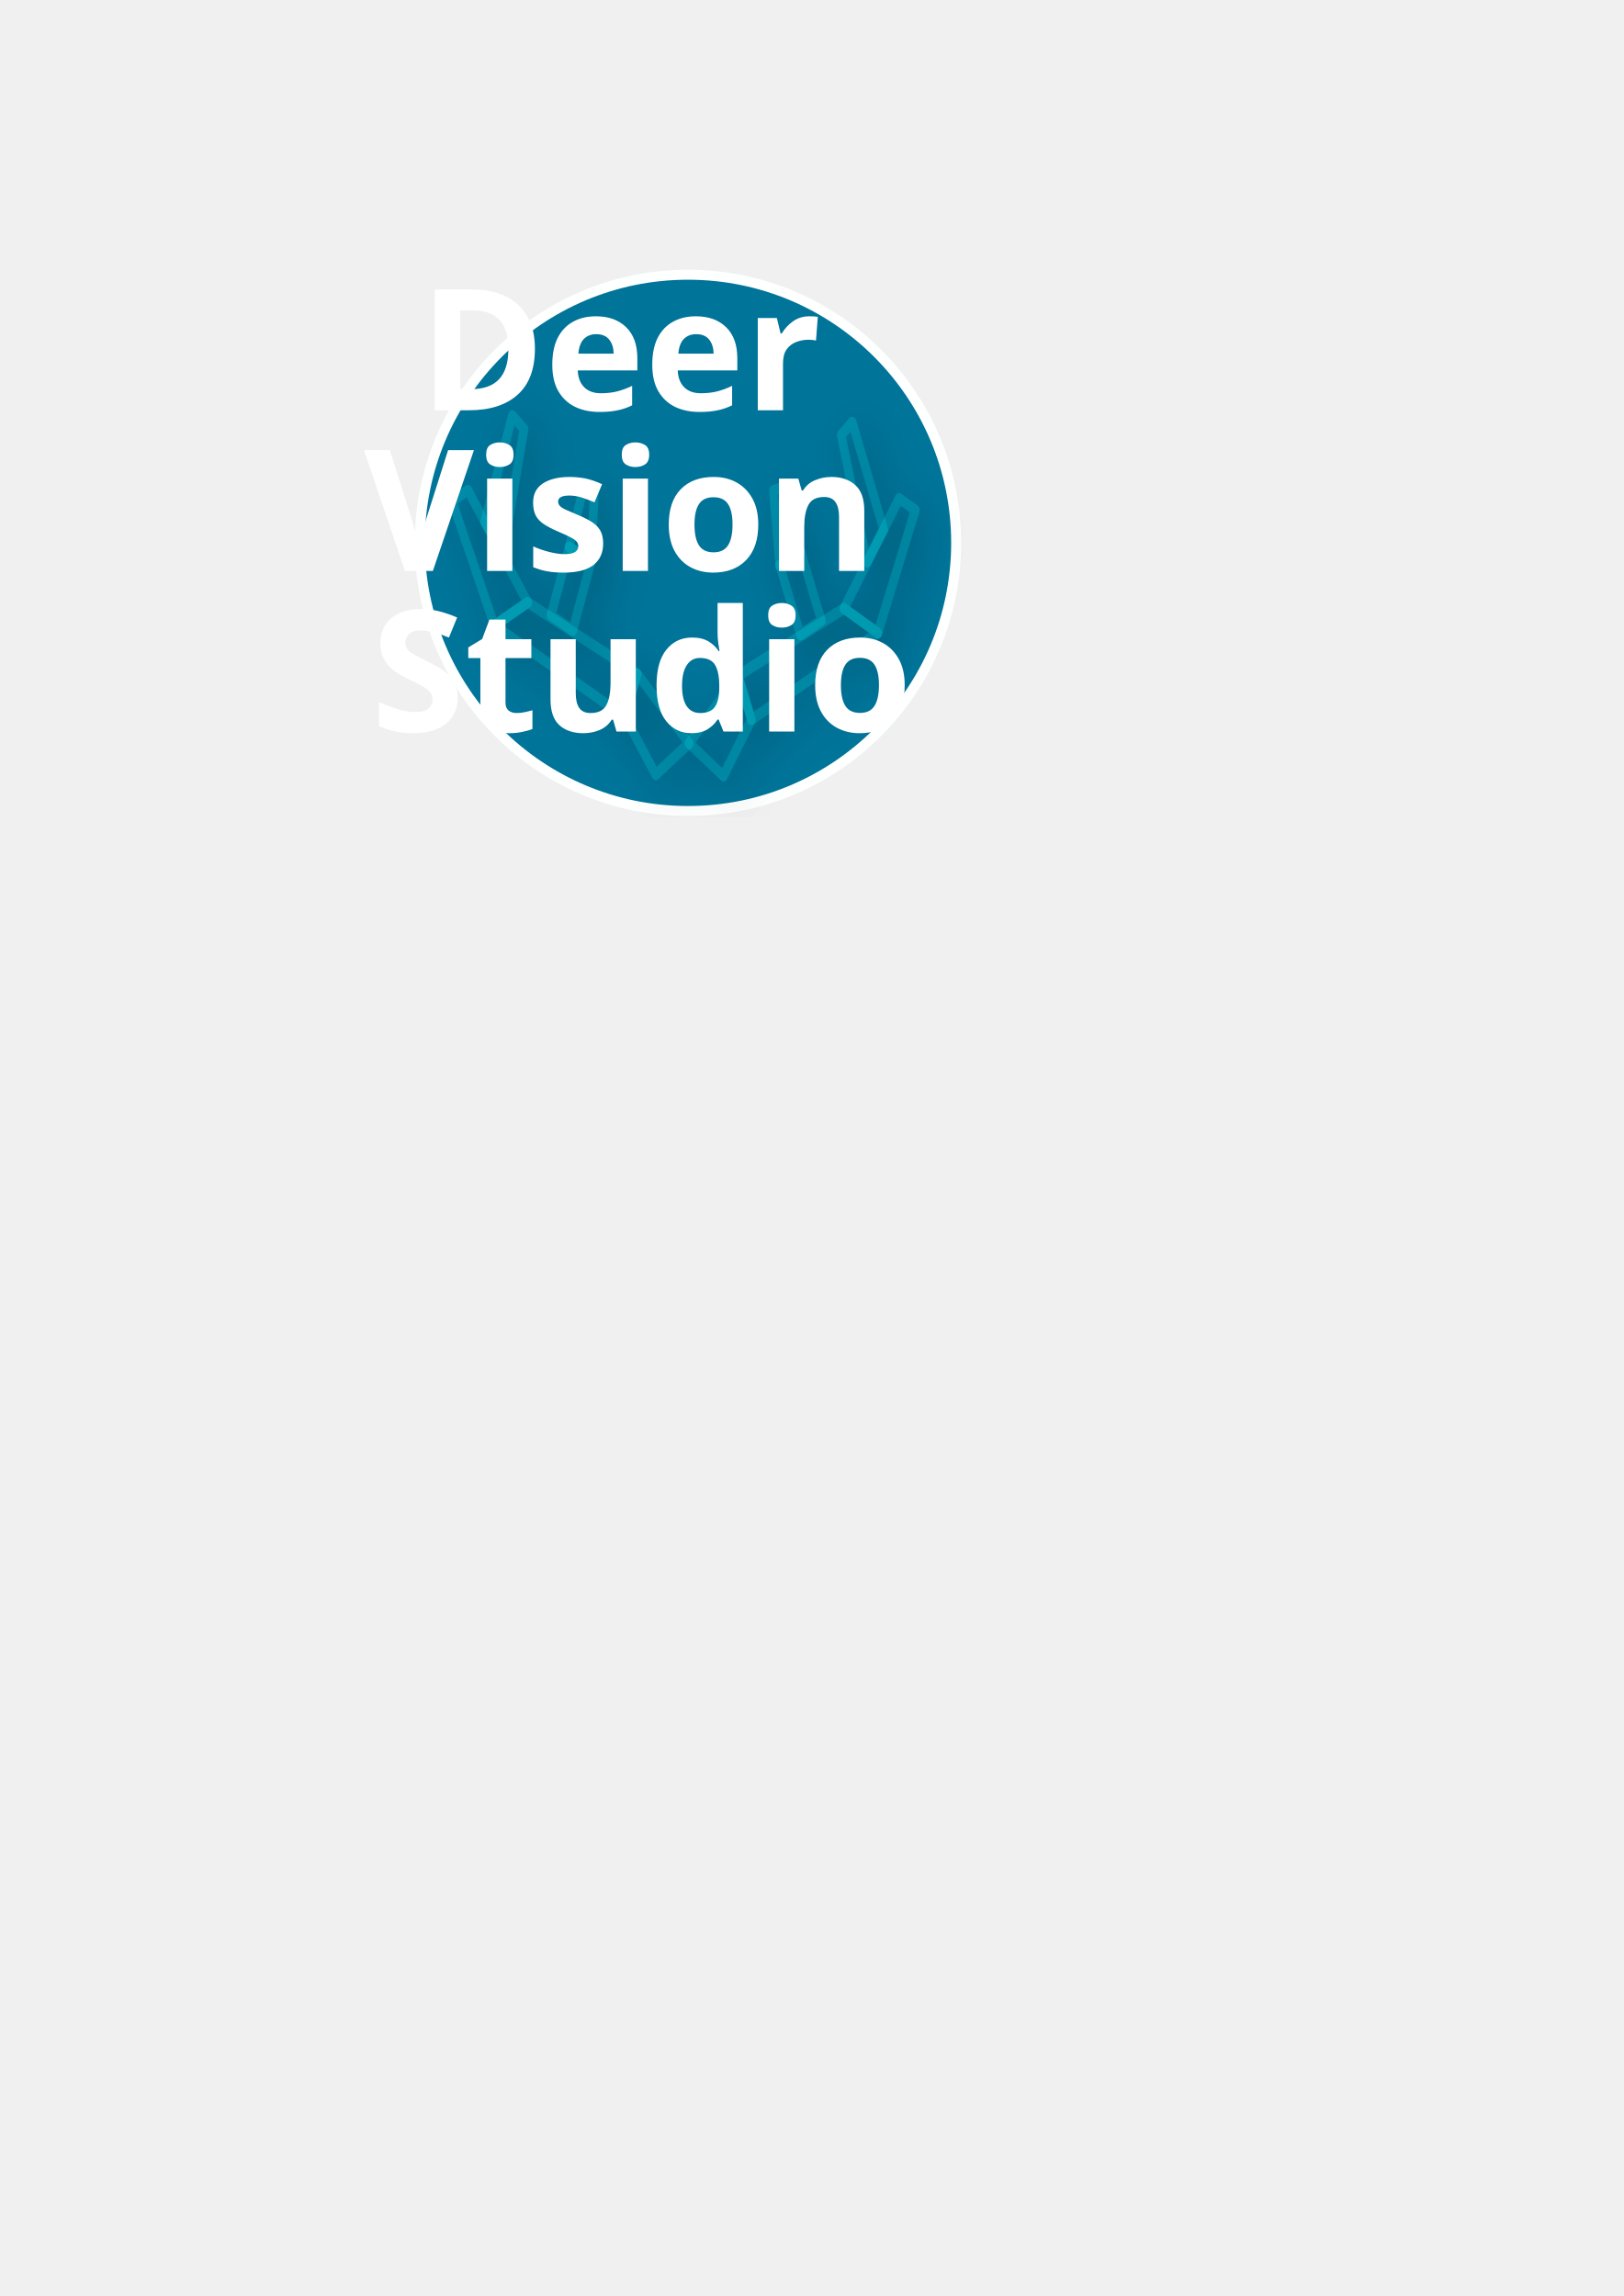
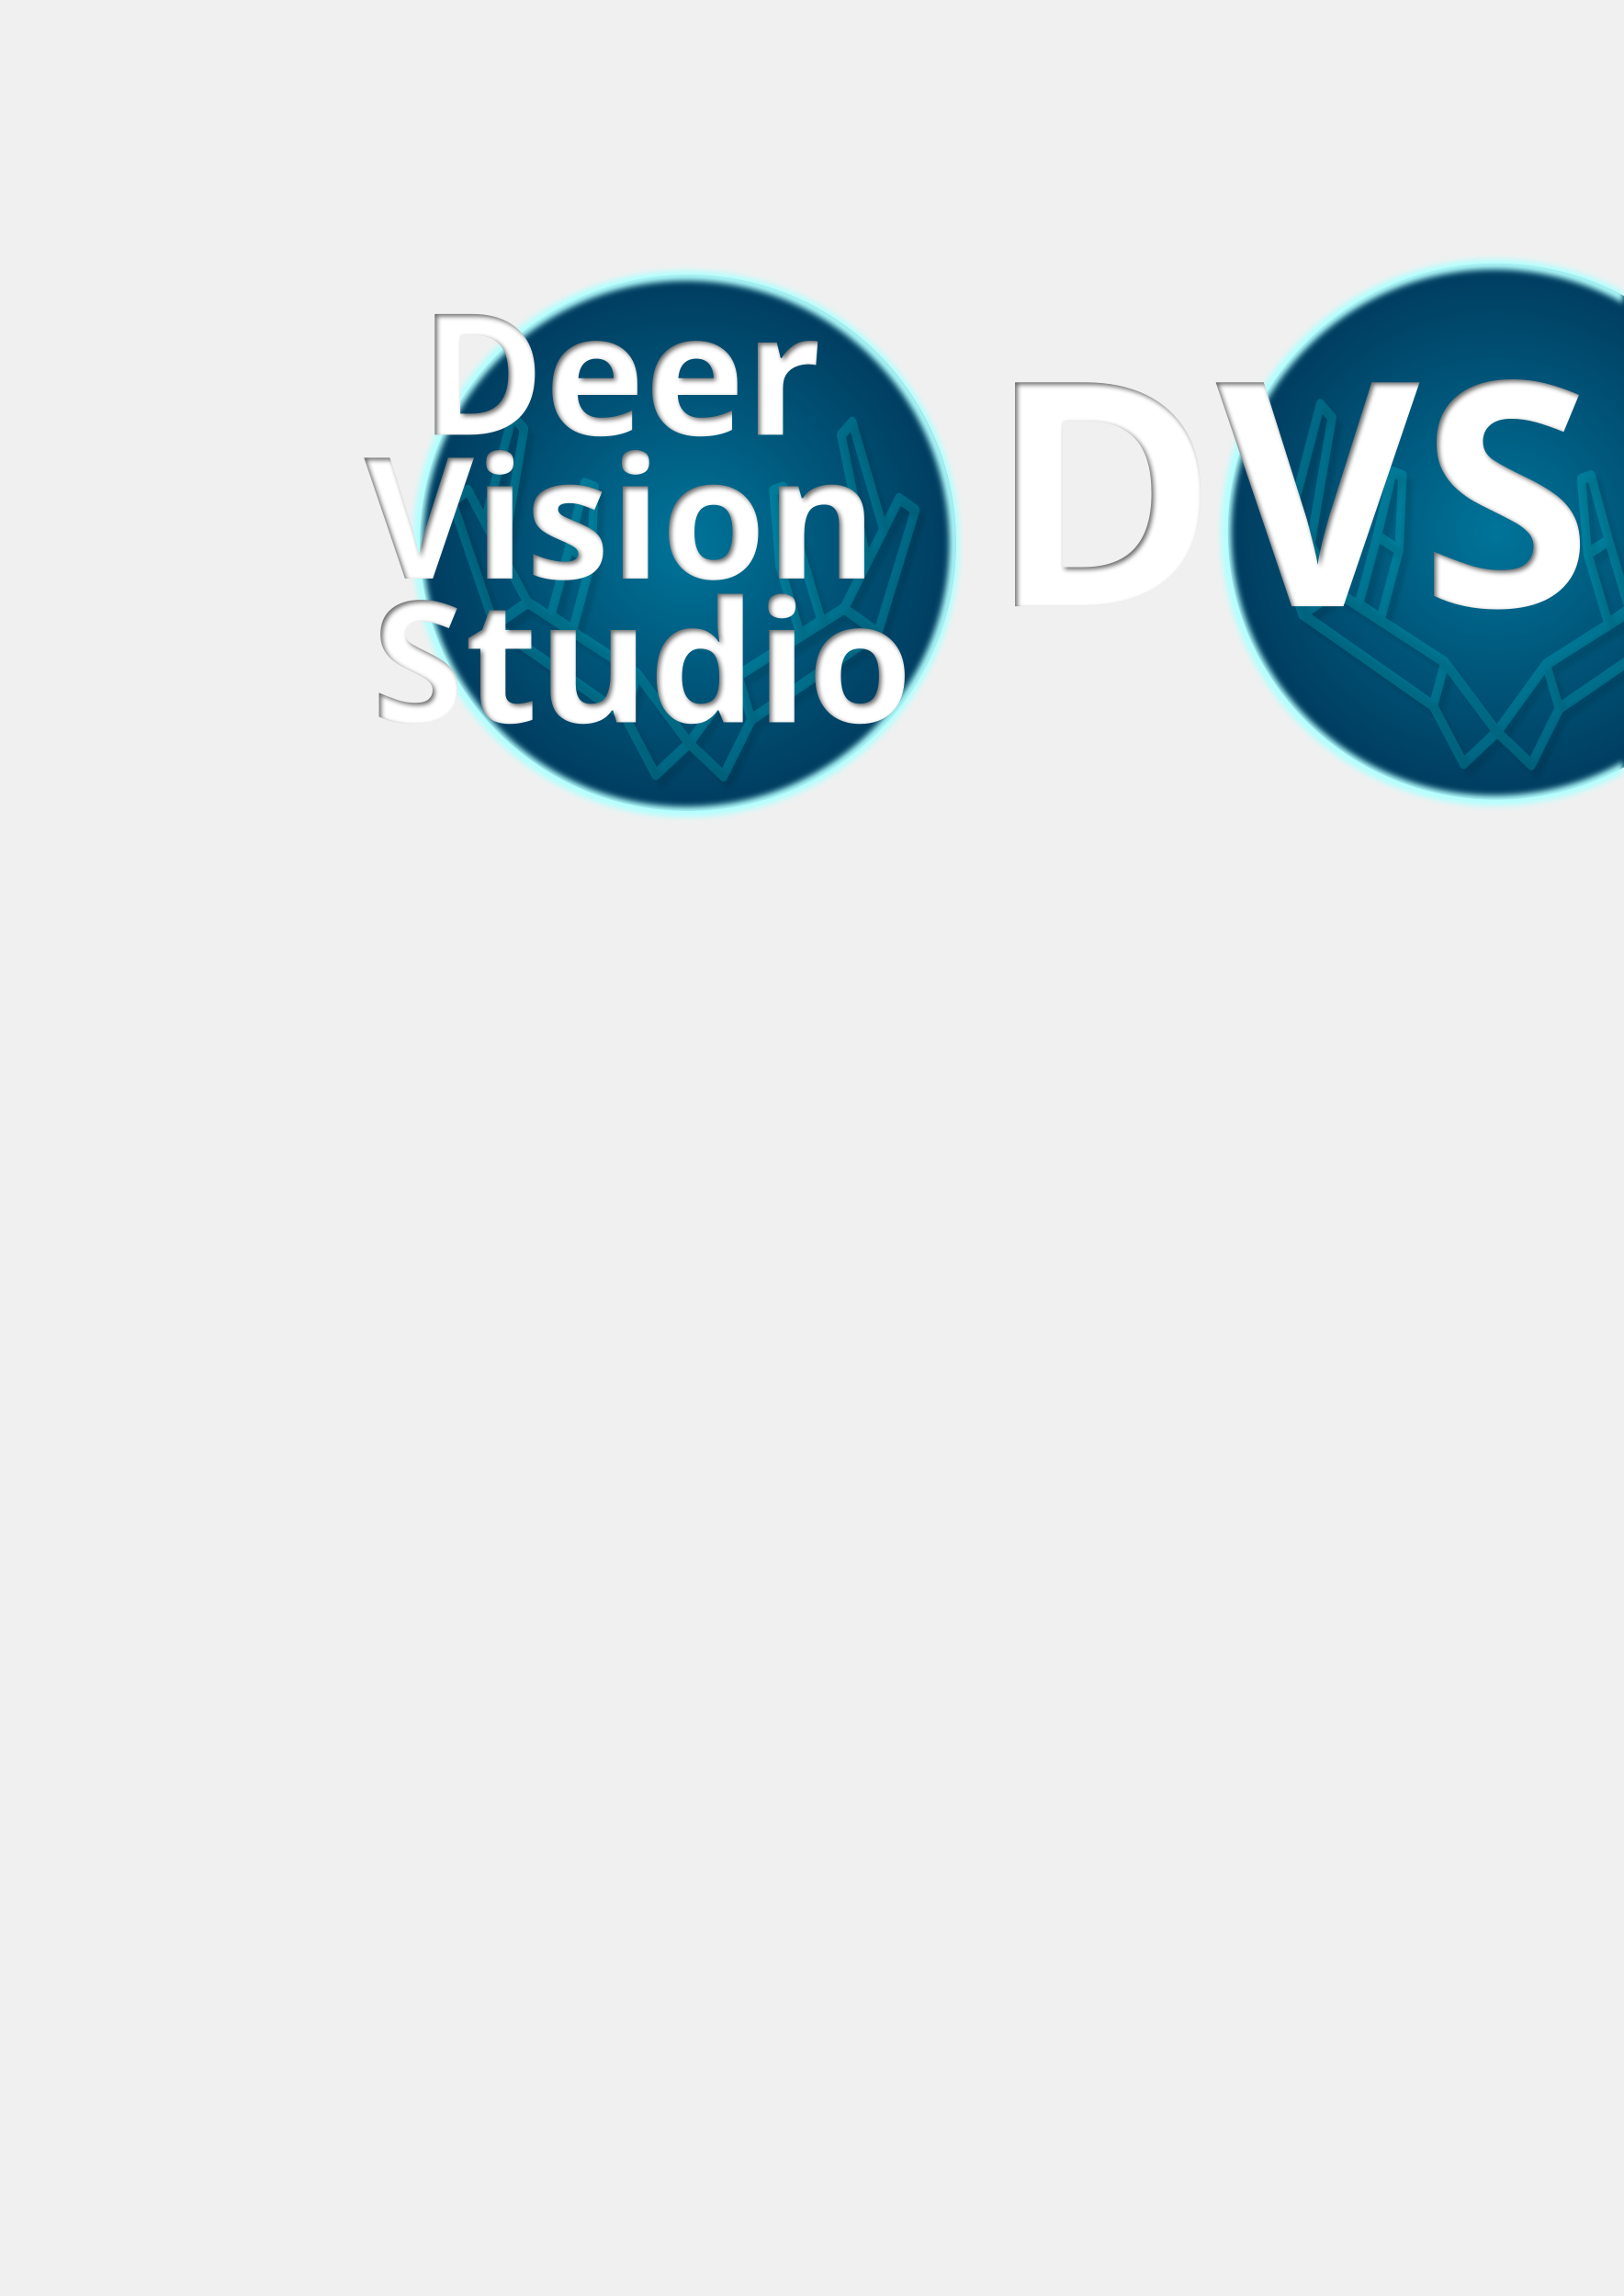
- <svg xmlns="http://www.w3.org/2000/svg" xmlns:ns1="http://www.openswatchbook.org/uri/2009/osb" width="210mm" height="297mm" viewBox="0 0 210 297" version="1.1" id="svg8">
+ <svg xmlns="http://www.w3.org/2000/svg" xmlns:xlink="http://www.w3.org/1999/xlink" width="210mm" height="297mm" viewBox="0 0 210 297" version="1.1" id="svg8">
  <defs id="defs2">
+     <linearGradient id="linearGradient996">
+       <stop style="stop-color:#007499;stop-opacity:1;" offset="0" id="stop992" />
+       <stop style="stop-color:#003b5e;stop-opacity:1" offset="1" id="stop994" />
+     </linearGradient>
    <marker style="overflow:visible" id="marker1280" refX="0.0" refY="0.0" orient="auto">
      <path transform="scale(0.2) translate(6,0)" style="fill-rule:evenodd;stroke:#ffffff;stroke-width:1pt;stroke-opacity:1;fill:#007499;fill-opacity:1" d="M 0.0,0.0 L 5.0,-5.0 L -12.5,0.0 L 5.0,5.0 L 0.0,0.0 z " id="path1278" />
    </marker>
    <marker style="overflow:visible;" id="Arrow1Mend" refX="0.0" refY="0.0" orient="auto">
      <path transform="scale(0.4) rotate(180) translate(10,0)" style="fill-rule:evenodd;stroke:#ffffff;stroke-width:1pt;stroke-opacity:1;fill:#007499;fill-opacity:1" d="M 0.0,0.0 L 5.0,-5.0 L -12.5,0.0 L 5.0,5.0 L 0.0,0.0 z " id="path979" />
    </marker>
    <marker style="overflow:visible" id="Arrow1Sstart" refX="0.0" refY="0.0" orient="auto">
      <path transform="scale(0.2) translate(6,0)" style="fill-rule:evenodd;stroke:#ffffff;stroke-width:1pt;stroke-opacity:1;fill:#007499;fill-opacity:1" d="M 0.0,0.0 L 5.0,-5.0 L -12.5,0.0 L 5.0,5.0 L 0.0,0.0 z " id="path982" />
    </marker>
    <rect x="183.758" y="201.144" width="68.579" height="41.507" id="rect7884" />
    <rect x="178.479" y="196.423" width="52.554" height="30.383" id="rect7878" />
-     <linearGradient id="linearGradient7436" ns1:paint="solid">
+     <linearGradient id="linearGradient7436">
      <stop style="stop-color:#a14b00;stop-opacity:1;" offset="0" id="stop7434" />
    </linearGradient>
-     <linearGradient id="linearGradient5486" ns1:paint="solid">
+     <linearGradient id="linearGradient5486">
      <stop style="stop-color:#a14b00;stop-opacity:1;" offset="0" id="stop5484" />
    </linearGradient>
    <rect x="189.486" y="241.977" width="74.525" height="73.247" id="rect5408" />
    <rect x="68.99" y="67.88" width="79.658" height="16.238" id="rect940" />
-     <filter style="color-interpolation-filters:sRGB;" id="filter4153">
+     <filter style="color-interpolation-filters:sRGB;" id="filter4153" x="-0.185" y="-0.309" width="1.412" height="1.685">
      <feFlood flood-opacity="0.498" flood-color="rgb(0,0,0)" result="flood" id="feFlood4143" />
      <feComposite in="flood" in2="SourceGraphic" operator="in" result="composite1" id="feComposite4145" />
      <feGaussianBlur in="composite1" stdDeviation="0.9" result="blur" id="feGaussianBlur4147" />
      <feOffset dx="0.5" dy="0.5" result="offset" id="feOffset4149" />
      <feComposite in="SourceGraphic" in2="offset" operator="over" result="fbSourceGraphic" id="feComposite4151" />
      <feColorMatrix result="fbSourceGraphicAlpha" in="fbSourceGraphic" values="0 0 0 -1 0 0 0 0 -1 0 0 0 0 -1 0 0 0 0 1 0" id="feColorMatrix4155" />
      <feFlood id="feFlood4157" flood-opacity="0.498" flood-color="rgb(0,0,0)" result="flood" in="fbSourceGraphic" />
      <feComposite in2="fbSourceGraphic" id="feComposite4159" in="flood" operator="in" result="composite1" />
      <feGaussianBlur id="feGaussianBlur4161" in="composite1" stdDeviation="0.9" result="blur" />
      <feOffset id="feOffset4163" dx="0.5" dy="0.5" result="offset" />
      <feComposite in2="offset" id="feComposite4165" in="fbSourceGraphic" operator="over" result="composite2" />
    </filter>
    <filter style="color-interpolation-filters:sRGB;" id="filter4177">
      <feFlood flood-opacity="0.498" flood-color="rgb(0,0,0)" result="flood" id="feFlood4167" />
      <feComposite in="flood" in2="SourceGraphic" operator="in" result="composite1" id="feComposite4169" />
      <feGaussianBlur in="composite1" stdDeviation="0.9" result="blur" id="feGaussianBlur4171" />
      <feOffset dx="0.5" dy="0.5" result="offset" id="feOffset4173" />
      <feComposite in="SourceGraphic" in2="offset" operator="over" result="fbSourceGraphic" id="feComposite4175" />
      <feColorMatrix result="fbSourceGraphicAlpha" in="fbSourceGraphic" values="0 0 0 -1 0 0 0 0 -1 0 0 0 0 -1 0 0 0 0 1 0" id="feColorMatrix4179" />
      <feFlood id="feFlood4181" flood-opacity="0.498" flood-color="rgb(0,0,0)" result="flood" in="fbSourceGraphic" />
      <feComposite in2="fbSourceGraphic" id="feComposite4183" in="flood" operator="in" result="composite1" />
      <feGaussianBlur id="feGaussianBlur4185" in="composite1" stdDeviation="0.9" result="blur" />
      <feOffset id="feOffset4187" dx="0.5" dy="0.5" result="offset" />
      <feComposite in2="offset" id="feComposite4189" in="fbSourceGraphic" operator="over" result="composite2" />
    </filter>
    <filter style="color-interpolation-filters:sRGB" x="-0.25" width="1.5" y="-0.25" height="1.5" id="filter5527">
      <feGaussianBlur in="SourceGraphic" result="result8" stdDeviation="5" id="feGaussianBlur5507" />
      <feComposite operator="xor" in2="result8" id="feComposite5509" />
      <feComposite in2="result8" result="result16" operator="arithmetic" k2="1" id="feComposite5511" />
      <feComposite in="result16" operator="over" result="result6" in2="result16" id="feComposite5513" />
      <feOffset in="result6" result="result17" id="feOffset5515" />
      <feDisplacementMap result="result4" scale="100" yChannelSelector="A" xChannelSelector="A" in="result17" in2="result16" id="feDisplacementMap5517" />
      <feComposite k3="1" in="result4" operator="arithmetic" result="result2" in2="result4" id="feComposite5519" />
      <feComposite operator="in" in="result6" result="fbSourceGraphic" in2="result2" id="feComposite5521" />
      <feComposite result="result14" operator="over" in2="fbSourceGraphic" id="feComposite5523" />
      <feComposite in="result14" operator="in" in2="result2" result="result15" id="feComposite5525" />
    </filter>
    <filter style="color-interpolation-filters:sRGB;" id="filter1253">
      <feTurbulence numOctaves="1" baseFrequency="0.002 0.107" id="feTurbulence1247" />
      <feColorMatrix values="2 0 0 0 0 0 0 0 0 0 0 0 0 0 0 0 0 0 0.5 0.5" result="result91" id="feColorMatrix1249" />
      <feDisplacementMap yChannelSelector="A" xChannelSelector="R" scale="14.3" in="SourceGraphic" in2="result91" id="feDisplacementMap1251" />
    </filter>
    <filter style="color-interpolation-filters:sRGB" id="filter1253-3">
      <feTurbulence numOctaves="1" baseFrequency="0.002 0.107" id="feTurbulence1247-6" />
      <feColorMatrix values="2 0 0 0 0 0 0 0 0 0 0 0 0 0 0 0 0 0 0.5 0.5" result="result91" id="feColorMatrix1249-7" />
      <feDisplacementMap yChannelSelector="A" xChannelSelector="R" scale="14.3" in="SourceGraphic" in2="result91" id="feDisplacementMap1251-5" />
    </filter>
    <filter style="color-interpolation-filters:sRGB;" id="filter1374">
      <feTurbulence baseFrequency="0.14" numOctaves="1" type="fractalNoise" id="feTurbulence1358" />
      <feColorMatrix values="1 0 0 0 0 0 1 0 0 0 0 0 1 0 0 0 0 0 6 -3.5 " result="result5" id="feColorMatrix1360" />
      <feComposite in2="result5" operator="in" in="SourceGraphic" result="result6" id="feComposite1362" />
      <feMorphology result="result3" radius="5" operator="dilate" in="result6" id="feMorphology1364" />
      <feDisplacementMap result="result4" scale="0" yChannelSelector="A" xChannelSelector="R" in="result3" in2="result3" id="feDisplacementMap1366" />
      <feComposite in2="result4" operator="arithmetic" result="result2" k1="1" k3="1" id="feComposite1368" />
      <feBlend mode="darken" in="result2" in2="result2" id="feBlend1370" />
      <feConvolveMatrix order="3 3" kernelMatrix="2 0 0 0 1 0 0 0 -1 " targetX="1" targetY="1" divisor="2" edgeMode="duplicate" id="feConvolveMatrix1372" />
    </filter>
    <filter style="color-interpolation-filters:sRGB;" id="filter1392">
      <feTurbulence baseFrequency="0.14" numOctaves="1" type="fractalNoise" id="feTurbulence1376" />
      <feColorMatrix values="1 0 0 0 0 0 1 0 0 0 0 0 1 0 0 0 0 0 6 -3.5 " result="result5" id="feColorMatrix1378" />
      <feComposite in2="result5" operator="in" in="SourceGraphic" result="result6" id="feComposite1380" />
      <feMorphology result="result3" radius="5" operator="dilate" in="result6" id="feMorphology1382" />
      <feDisplacementMap result="result4" scale="0" yChannelSelector="A" xChannelSelector="R" in="result3" in2="result3" id="feDisplacementMap1384" />
      <feComposite in2="result4" operator="arithmetic" result="result2" k1="1" k3="1" id="feComposite1386" />
      <feBlend mode="darken" in="result2" in2="result2" id="feBlend1388" />
      <feConvolveMatrix order="3 3" kernelMatrix="2 0 0 0 1 0 0 0 -1 " targetX="1" targetY="1" divisor="2" edgeMode="duplicate" id="feConvolveMatrix1390" />
    </filter>
    <filter width="1.001" height="1.001" y="-0.001" x="-0" style="color-interpolation-filters:sRGB;" id="filter1684">
      <feGaussianBlur stdDeviation="0.021" result="result1" id="feGaussianBlur1672" />
      <feBlend in2="result1" result="fbSourceGraphic" mode="multiply" id="feBlend1674" />
      <feTurbulence baseFrequency="0.8" type="fractalNoise" seed="0" numOctaves="3" result="result3" id="feTurbulence1676" />
      <feDisplacementMap in="fbSourceGraphic" xChannelSelector="R" yChannelSelector="G" scale="50" result="result2" in2="result3" id="feDisplacementMap1678" />
      <feMorphology radius="1" operator="dilate" result="result4" id="feMorphology1680" />
      <feBlend mode="screen" in2="result2" id="feBlend1682" />
    </filter>
+     <radialGradient xlink:href="#linearGradient996" id="radialGradient998" cx="88.977" cy="70.222" fx="88.977" fy="70.222" r="35.329" gradientUnits="userSpaceOnUse" />
+     <filter style="color-interpolation-filters:sRGB;" id="filter1424" x="-0.023" y="-0.023" width="1.046" height="1.046">
+       <feGaussianBlur stdDeviation="0.4 0.4" result="blur" id="feGaussianBlur1422" />
+     </filter>
+     <filter style="color-interpolation-filters:sRGB;" id="filter3432" x="-0.019" y="-0.032" width="1.05" height="1.084">
+       <feFlood flood-opacity="0.592" flood-color="rgb(0,0,0)" result="flood" id="feFlood3422" />
+       <feComposite in="flood" in2="SourceGraphic" operator="in" result="composite1" id="feComposite3424" />
+       <feGaussianBlur in="composite1" stdDeviation="0.1" result="blur" id="feGaussianBlur3426" />
+       <feOffset dx="0.3" dy="0.3" result="offset" id="feOffset3428" />
+       <feComposite in="SourceGraphic" in2="offset" operator="over" result="composite2" id="feComposite3430" />
+     </filter>
+     <radialGradient xlink:href="#linearGradient996" id="radialGradient998-9" cx="88.977" cy="70.222" fx="88.977" fy="70.222" r="35.329" gradientUnits="userSpaceOnUse" gradientTransform="translate(104.4953,-1.461512)" />
+     <filter style="color-interpolation-filters:sRGB" id="filter1424-2" x="-0.023" y="-0.023" width="1.046" height="1.046">
+       <feGaussianBlur stdDeviation="0.4 0.4" result="blur" id="feGaussianBlur1422-3" />
+     </filter>
+     <filter style="color-interpolation-filters:sRGB" id="filter3432-7" x="-0.019" y="-0.032" width="1.05" height="1.084">
+       <feFlood flood-opacity="0.592" flood-color="rgb(0,0,0)" result="flood" id="feFlood3422-5" />
+       <feComposite in="flood" in2="SourceGraphic" operator="in" result="composite1" id="feComposite3424-9" />
+       <feGaussianBlur in="composite1" stdDeviation="0.1" result="blur" id="feGaussianBlur3426-2" />
+       <feOffset dx="0.3" dy="0.3" result="offset" id="feOffset3428-2" />
+       <feComposite in="SourceGraphic" in2="offset" operator="over" result="composite2" id="feComposite3430-8" />
+     </filter>
+     <filter style="color-interpolation-filters:sRGB;" id="filter21353" x="-0.015" y="-0.015" width="1.036" height="1.036">
+       <feFlood flood-opacity="0.592" flood-color="rgb(0,0,0)" result="flood" id="feFlood21343" />
+       <feComposite in="flood" in2="SourceGraphic" operator="out" result="composite1" id="feComposite21345" />
+       <feGaussianBlur in="composite1" stdDeviation="0.3" result="blur" id="feGaussianBlur21347" />
+       <feOffset dx="0.3" dy="0.3" result="offset" id="feOffset21349" />
+       <feComposite in="offset" in2="SourceGraphic" operator="atop" result="composite2" id="feComposite21351" />
+     </filter>
+     <filter style="color-interpolation-filters:sRGB;" id="filter21383" x="-0.014" y="-0.034" width="1.034" height="1.083">
+       <feFlood flood-opacity="0.592" flood-color="rgb(0,0,0)" result="flood" id="feFlood21373" />
+       <feComposite in="flood" in2="SourceGraphic" operator="out" result="composite1" id="feComposite21375" />
+       <feGaussianBlur in="composite1" stdDeviation="0.3" result="blur" id="feGaussianBlur21377" />
+       <feOffset dx="0.3" dy="0.3" result="offset" id="feOffset21379" />
+       <feComposite in="offset" in2="SourceGraphic" operator="atop" result="composite2" id="feComposite21381" />
+     </filter>
  </defs>
  <g id="layer1">
    <text xml:space="preserve" style="font-style:normal;font-variant:normal;font-weight:normal;font-stretch:normal;font-size:30.114px;line-height:0;font-family:BroshK;-inkscape-font-specification:BroshK;text-align:start;text-anchor:start;fill:#a14b00;fill-opacity:1;stroke:#050000;stroke-width:0.353;stroke-miterlimit:4;stroke-dasharray:none;stroke-dashoffset:0;stroke-opacity:1;filter:url(#filter4177)" x="61.095" y="154.816" id="text946" transform="matrix(0.9392696,-0.00649148,0.0073577,1.064606,-0.2309675,-15.91035)">
      <tspan x="61.095" y="154.816" style="font-style:normal;font-variant:normal;font-weight:normal;font-stretch:normal;font-size:25.4px;line-height:0.6;font-family:BroshK;-inkscape-font-specification:BroshK;text-align:start;text-anchor:start;fill:#a14b00;fill-opacity:1;stroke:#050000;stroke-width:0.353;stroke-miterlimit:4;stroke-dasharray:none;stroke-dashoffset:0;stroke-opacity:1" id="tspan982" />
    </text>
-     <circle style="fill:#007499;fill-rule:evenodd;stroke:#feffff;stroke-width:1.29;stroke-linejoin:round;stroke-opacity:1;fill-opacity:1;stroke-miterlimit:4;stroke-dasharray:none;stroke-dashoffset:2.646" id="path962" cx="88.977" cy="70.222" r="34.684" />
-     <g id="g3557" style="fill:#ffcc00;fill-opacity:0;stroke:#00ffff;stroke-width:0.645;stroke-miterlimit:4;stroke-dasharray:none;stroke-opacity:0.182;filter:url(#filter4153)" transform="matrix(2.442741,0.04910544,0.05556451,3.127648,-30.41544,-477.1096)">
-       <g id="g981" transform="translate(-25.35457,0.3980776)">
-         <path id="rect874" style="fill:#ffcc00;fill-opacity:0;stroke:#00ffff;stroke-width:0.458;stroke-linejoin:round;stroke-miterlimit:4;stroke-dasharray:none;stroke-dashoffset:6.215;stroke-opacity:0.182" d="m 66.784,181.159 0.662,-1.81 2.692,2.833 -1.799,1.33 z" />
-         <path id="rect876" style="fill:#ffcc00;fill-opacity:0;stroke:#00ffff;stroke-width:0.458;stroke-linejoin:round;stroke-miterlimit:4;stroke-dasharray:none;stroke-dashoffset:6.215;stroke-opacity:0.182" d="m 61.723,176.493 5.723,2.856 -0.662,1.81 -6.844,-3.685 z" />
-         <path id="rect881" style="fill:#ffcc00;fill-opacity:0;stroke:#00ffff;stroke-width:0.458;stroke-linejoin:round;stroke-miterlimit:4;stroke-dasharray:none;stroke-dashoffset:6.215;stroke-opacity:0.182" d="m 57.812,172.363 0.849,-0.46 3.061,4.59 -1.783,0.981 z" />
-         <path id="rect887" style="fill:#ffcc00;fill-opacity:0;stroke:#00ffff;stroke-width:0.458;stroke-linejoin:round;stroke-miterlimit:4;stroke-dasharray:none;stroke-dashoffset:6.215;stroke-opacity:0.182" d="m 61.089,168.78 0.602,0.543 -1.247,5.219 -0.924,-1.341 z" />
-         <path id="rect887-6" style="fill:#ffcc00;fill-opacity:0;stroke:#00ffff;stroke-width:0.458;stroke-linejoin:round;stroke-miterlimit:4;stroke-dasharray:none;stroke-dashoffset:6.215;stroke-opacity:0.182" d="m 63.974,174.17 1.143,0.576 -1.041,2.867 -1.132,-0.608 z" />
-         <path id="rect905" style="fill:#ffcc00;fill-opacity:0;stroke:#00ffff;stroke-width:0.458;stroke-linejoin:round;stroke-miterlimit:4;stroke-dasharray:none;stroke-dashoffset:6.215;stroke-opacity:0.182" d="m 64.848,171.517 0.52,0.15 -0.252,3.079 -1.143,-0.576 z" />
-         <path id="rect874-7" style="fill:#ffcc00;fill-opacity:0;stroke:#00ffff;stroke-width:0.458;stroke-linejoin:round;stroke-miterlimit:4;stroke-dasharray:none;stroke-dashoffset:6.215;stroke-opacity:0.182" d="m 73.46,181.155 -0.66,-1.809 -2.663,2.837 1.786,1.327 z" />
-         <path id="rect876-5" style="fill:#ffcc00;fill-opacity:0;stroke:#00ffff;stroke-width:0.458;stroke-linejoin:round;stroke-miterlimit:4;stroke-dasharray:none;stroke-dashoffset:6.215;stroke-opacity:0.182" d="m 78.469,176.482 -5.669,2.863 0.66,1.809 6.778,-3.695 z" />
-         <path id="rect881-3" style="fill:#ffcc00;fill-opacity:0;stroke:#00ffff;stroke-width:0.458;stroke-linejoin:round;stroke-miterlimit:4;stroke-dasharray:none;stroke-dashoffset:6.215;stroke-opacity:0.182" d="m 82.338,172.346 -0.843,-0.459 -3.026,4.595 1.77,0.978 z" />
-         <path id="rect887-5" style="fill:#ffcc00;fill-opacity:0;stroke:#00ffff;stroke-width:0.458;stroke-linejoin:round;stroke-miterlimit:4;stroke-dasharray:none;stroke-dashoffset:6.215;stroke-opacity:0.182" d="m 79.081,168.768 -0.596,0.544 1.247,5.217 0.913,-1.343 z" />
-         <path id="rect887-6-6" style="fill:#ffcc00;fill-opacity:0;stroke:#00ffff;stroke-width:0.458;stroke-linejoin:round;stroke-miterlimit:4;stroke-dasharray:none;stroke-dashoffset:6.215;stroke-opacity:0.182" d="m 76.232,174.162 -1.132,0.577 1.038,2.865 1.121,-0.61 z" />
-         <path id="rect905-2" style="fill:#ffcc00;fill-opacity:0;stroke:#00ffff;stroke-width:0.458;stroke-linejoin:round;stroke-miterlimit:4;stroke-dasharray:none;stroke-dashoffset:6.215;stroke-opacity:0.182" d="m 75.359,171.51 -0.516,0.151 0.256,3.078 1.132,-0.577 z" />
-       </g>
+     <circle style="fill:url(#radialGradient998);fill-rule:evenodd;stroke:none;stroke-width:1.29;stroke-linejoin:round;stroke-opacity:1;fill-opacity:1;stroke-miterlimit:4;stroke-dasharray:none;stroke-dashoffset:2.646" id="path962" cx="88.977" cy="70.222" r="34.684" />
+     <circle style="fill:none;fill-opacity:1;fill-rule:evenodd;stroke:#b2ffff;stroke-width:1.29;stroke-linejoin:round;stroke-miterlimit:4;stroke-dasharray:none;stroke-dashoffset:2.646;stroke-opacity:1;filter:url(#filter1424)" id="path962-5" cx="88.764" cy="70.335" r="34.684" />
+     <g id="g3557" style="fill:#ffcc00;fill-opacity:0;stroke:#00ffff;stroke-width:0.645;stroke-miterlimit:4;stroke-dasharray:none;stroke-opacity:0.182;filter:url(#filter3432)" transform="matrix(2.442741,0.04910544,0.05556451,3.127648,-30.41544,-477.1096)">
+       <path id="rect905-2" style="fill:#ffcc00;fill-opacity:0;stroke:#00ffff;stroke-width:0.458;stroke-linejoin:round;stroke-miterlimit:4;stroke-dasharray:none;stroke-dashoffset:6.215;stroke-opacity:0.182" d="m 50.005,171.908 -0.516,0.151 0.256,3.078 1.132,-0.577 z m 0.872,2.652 -1.132,0.577 1.038,2.865 1.121,-0.61 z m 2.849,-5.394 -0.596,0.544 1.247,5.217 0.913,-1.343 z m 3.257,3.578 -0.843,-0.459 -3.026,4.595 1.77,0.978 z m -3.869,4.135 -5.669,2.863 0.66,1.809 6.778,-3.695 z m -5.009,4.673 -0.66,-1.809 -2.663,2.837 1.786,1.327 z m -8.612,-9.637 0.52,0.15 -0.252,3.079 -1.143,-0.576 z m -0.874,2.653 1.143,0.576 -1.041,2.867 -1.132,-0.608 z m -2.885,-5.39 0.602,0.543 -1.247,5.219 -0.924,-1.341 z m -3.277,3.583 0.849,-0.46 3.061,4.59 -1.783,0.981 z m 3.911,4.13 5.723,2.856 -0.662,1.81 -6.844,-3.685 z m 5.061,4.666 0.662,-1.81 2.692,2.833 -1.799,1.33 z" />
    </g>
-     <text xml:space="preserve" id="text938" style="fill:black;fill-opacity:1;line-height:1.25;stroke:none;font-family:'Liberation Mono';font-style:normal;font-weight:normal;font-size:10.583px;white-space:pre;shape-inside:url(#rect940);-inkscape-font-specification:'Liberation Mono';font-stretch:normal;font-variant:normal;" />
-     <text xml:space="preserve" id="text5406" style="line-height:1.25;font-family:'Latin Modern Sans';font-size:10.583px;-inkscape-font-specification:'Latin Modern Sans';white-space:pre;shape-inside:url(#rect5408);" />
-     <text xml:space="preserve" id="text7876" style="line-height:1.25;font-family:'Latin Modern Sans';font-size:10.583px;-inkscape-font-specification:'Latin Modern Sans';white-space:pre;shape-inside:url(#rect7878);" />
-     <text xml:space="preserve" id="text7882" style="line-height:1.25;font-family:'Latin Modern Sans';font-size:10.583px;-inkscape-font-specification:'Latin Modern Sans';white-space:pre;shape-inside:url(#rect7884);" />
-     <text xml:space="preserve" style="font-style:normal;font-variant:normal;font-weight:500;font-stretch:normal;font-size:10.583px;line-height:0;font-family:BroshK;-inkscape-font-specification:'BroshK Medium';stroke-width:0.665;stroke-miterlimit:4;stroke-dasharray:none;stroke:none;" x="89.878" y="53.07" id="text939">
-       <tspan x="89.878" y="53.07" style="font-style:normal;font-variant:normal;font-weight:bold;font-stretch:normal;font-size:21.872px;line-height:0.95;font-family:BroshK;-inkscape-font-specification:'BroshK Bold';text-align:center;text-anchor:middle;fill:#ffffff;fill-opacity:1;stroke:none;stroke-width:0.665;stroke-miterlimit:4;stroke-dasharray:none;stroke-opacity:1;" id="tspan941">Deer</tspan>
-       <tspan x="89.878" y="73.849" style="font-style:normal;font-variant:normal;font-weight:bold;font-stretch:normal;font-size:21.872px;line-height:0.95;font-family:BroshK;-inkscape-font-specification:'BroshK Bold';text-align:center;text-anchor:middle;fill:#ffffff;fill-opacity:1;stroke:none;stroke-width:0.665;stroke-miterlimit:4;stroke-dasharray:none;stroke-opacity:1;" id="tspan943">Vision</tspan>
-       <tspan x="89.878" y="94.627" style="font-style:normal;font-variant:normal;font-weight:bold;font-stretch:normal;font-size:21.872px;line-height:0.95;font-family:BroshK;-inkscape-font-specification:'BroshK Bold';text-align:center;text-anchor:middle;fill:#ffffff;fill-opacity:1;stroke:none;stroke-width:0.665;stroke-miterlimit:4;stroke-dasharray:none;stroke-opacity:1;" id="tspan968">Studio</tspan>
+     <text xml:space="preserve" id="text938" style="fill:black;fill-opacity:1;line-height:1.25;stroke:none;font-family:'Liberation Mono';font-style:normal;font-weight:normal;font-size:10.583px;white-space:pre;shape-inside:url(#rect940);-inkscape-font-specification:'Liberation Mono';font-stretch:normal;font-variant:normal" />
+     <text xml:space="preserve" id="text5406" style="line-height:1.25;font-family:'Latin Modern Sans';font-size:10.583px;-inkscape-font-specification:'Latin Modern Sans';white-space:pre;shape-inside:url(#rect5408)" />
+     <text xml:space="preserve" id="text7876" style="line-height:1.25;font-family:'Latin Modern Sans';font-size:10.583px;-inkscape-font-specification:'Latin Modern Sans';white-space:pre;shape-inside:url(#rect7878)" />
+     <text xml:space="preserve" id="text7882" style="line-height:1.25;font-family:'Latin Modern Sans';font-size:10.583px;-inkscape-font-specification:'Latin Modern Sans';white-space:pre;shape-inside:url(#rect7884)" />
+     <text xml:space="preserve" style="font-style:normal;font-variant:normal;font-weight:500;font-stretch:normal;font-size:10.583px;line-height:0.85;font-family:BroshK;-inkscape-font-specification:'BroshK Medium';stroke:none;stroke-width:0.665;stroke-miterlimit:4;stroke-dasharray:none;filter:url(#filter21353)" x="89.878" y="56.245" id="text939">
+       <tspan x="89.878" y="56.245" style="font-style:normal;font-variant:normal;font-weight:bold;font-stretch:normal;font-size:21.872px;font-family:BroshK;-inkscape-font-specification:'BroshK Bold';text-align:center;text-anchor:middle;fill:#ffffff;fill-opacity:1;stroke:none;stroke-width:0.665;stroke-miterlimit:4;stroke-dasharray:none;stroke-opacity:1" id="tspan941">Deer</tspan>
+       <tspan x="89.878" y="74.836" style="font-style:normal;font-variant:normal;font-weight:bold;font-stretch:normal;font-size:21.872px;font-family:BroshK;-inkscape-font-specification:'BroshK Bold';text-align:center;text-anchor:middle;fill:#ffffff;fill-opacity:1;stroke:none;stroke-width:0.665;stroke-miterlimit:4;stroke-dasharray:none;stroke-opacity:1" id="tspan943">Vision</tspan>
+       <tspan x="89.878" y="93.428" style="font-style:normal;font-variant:normal;font-weight:bold;font-stretch:normal;font-size:21.872px;font-family:BroshK;-inkscape-font-specification:'BroshK Bold';text-align:center;text-anchor:middle;fill:#ffffff;fill-opacity:1;stroke:none;stroke-width:0.665;stroke-miterlimit:4;stroke-dasharray:none;stroke-opacity:1" id="tspan968">Studio</tspan>
+     </text>
+     <circle style="fill:url(#radialGradient998-9);fill-opacity:1;fill-rule:evenodd;stroke:none;stroke-width:1.29;stroke-linejoin:round;stroke-miterlimit:4;stroke-dasharray:none;stroke-dashoffset:2.646;stroke-opacity:1" id="path962-9" cx="193.473" cy="68.76" r="34.684" />
+     <circle style="fill:none;fill-opacity:1;fill-rule:evenodd;stroke:#b2ffff;stroke-width:1.29;stroke-linejoin:round;stroke-miterlimit:4;stroke-dasharray:none;stroke-dashoffset:2.646;stroke-opacity:1;filter:url(#filter1424-2)" id="path962-5-7" cx="193.259" cy="68.874" r="34.684" />
+     <g id="g3557-3" style="fill:#ffcc00;fill-opacity:0;stroke:#00ffff;stroke-width:0.645;stroke-miterlimit:4;stroke-dasharray:none;stroke-opacity:0.182;filter:url(#filter3432-7)" transform="matrix(2.442741,0.04910544,0.05556451,3.127648,74.07987,-478.5711)">
+       <path id="rect905-2-6" style="fill:#ffcc00;fill-opacity:0;stroke:#00ffff;stroke-width:0.458;stroke-linejoin:round;stroke-miterlimit:4;stroke-dasharray:none;stroke-dashoffset:6.215;stroke-opacity:0.182" d="m 50.005,171.908 -0.516,0.151 0.256,3.078 1.132,-0.577 z m 0.872,2.652 -1.132,0.577 1.038,2.865 1.121,-0.61 z m 2.849,-5.394 -0.596,0.544 1.247,5.217 0.913,-1.343 z m 3.257,3.578 -0.843,-0.459 -3.026,4.595 1.77,0.978 z m -3.869,4.135 -5.669,2.863 0.66,1.809 6.778,-3.695 z m -5.009,4.673 -0.66,-1.809 -2.663,2.837 1.786,1.327 z m -8.612,-9.637 0.52,0.15 -0.252,3.079 -1.143,-0.576 z m -0.874,2.653 1.143,0.576 -1.041,2.867 -1.132,-0.608 z m -2.885,-5.39 0.602,0.543 -1.247,5.219 -0.924,-1.341 z m -3.277,3.583 0.849,-0.46 3.061,4.59 -1.783,0.981 z m 3.911,4.13 5.723,2.856 -0.662,1.81 -6.844,-3.685 z m 5.061,4.666 0.662,-1.81 2.692,2.833 -1.799,1.33 z" />
+     </g>
+     <text xml:space="preserve" style="font-style:normal;font-variant:normal;font-weight:500;font-stretch:normal;font-size:40.569px;line-height:0;font-family:BroshK;-inkscape-font-specification:'BroshK Medium';stroke:none;stroke-width:0.665;stroke-miterlimit:4;stroke-dasharray:none;filter:url(#filter21383)" x="193.165" y="78.424" id="text939-1">
+       <tspan x="193.165" y="78.424" style="font-style:normal;font-variant:normal;font-weight:bold;font-stretch:normal;font-size:40.569px;line-height:0.95;font-family:BroshK;-inkscape-font-specification:'BroshK Bold';text-align:center;text-anchor:middle;fill:#ffffff;fill-opacity:1;stroke:none;stroke-width:0.665;stroke-miterlimit:4;stroke-dasharray:none;stroke-opacity:1" id="tspan968-3">DVS</tspan>
    </text>
  </g>
</svg>
